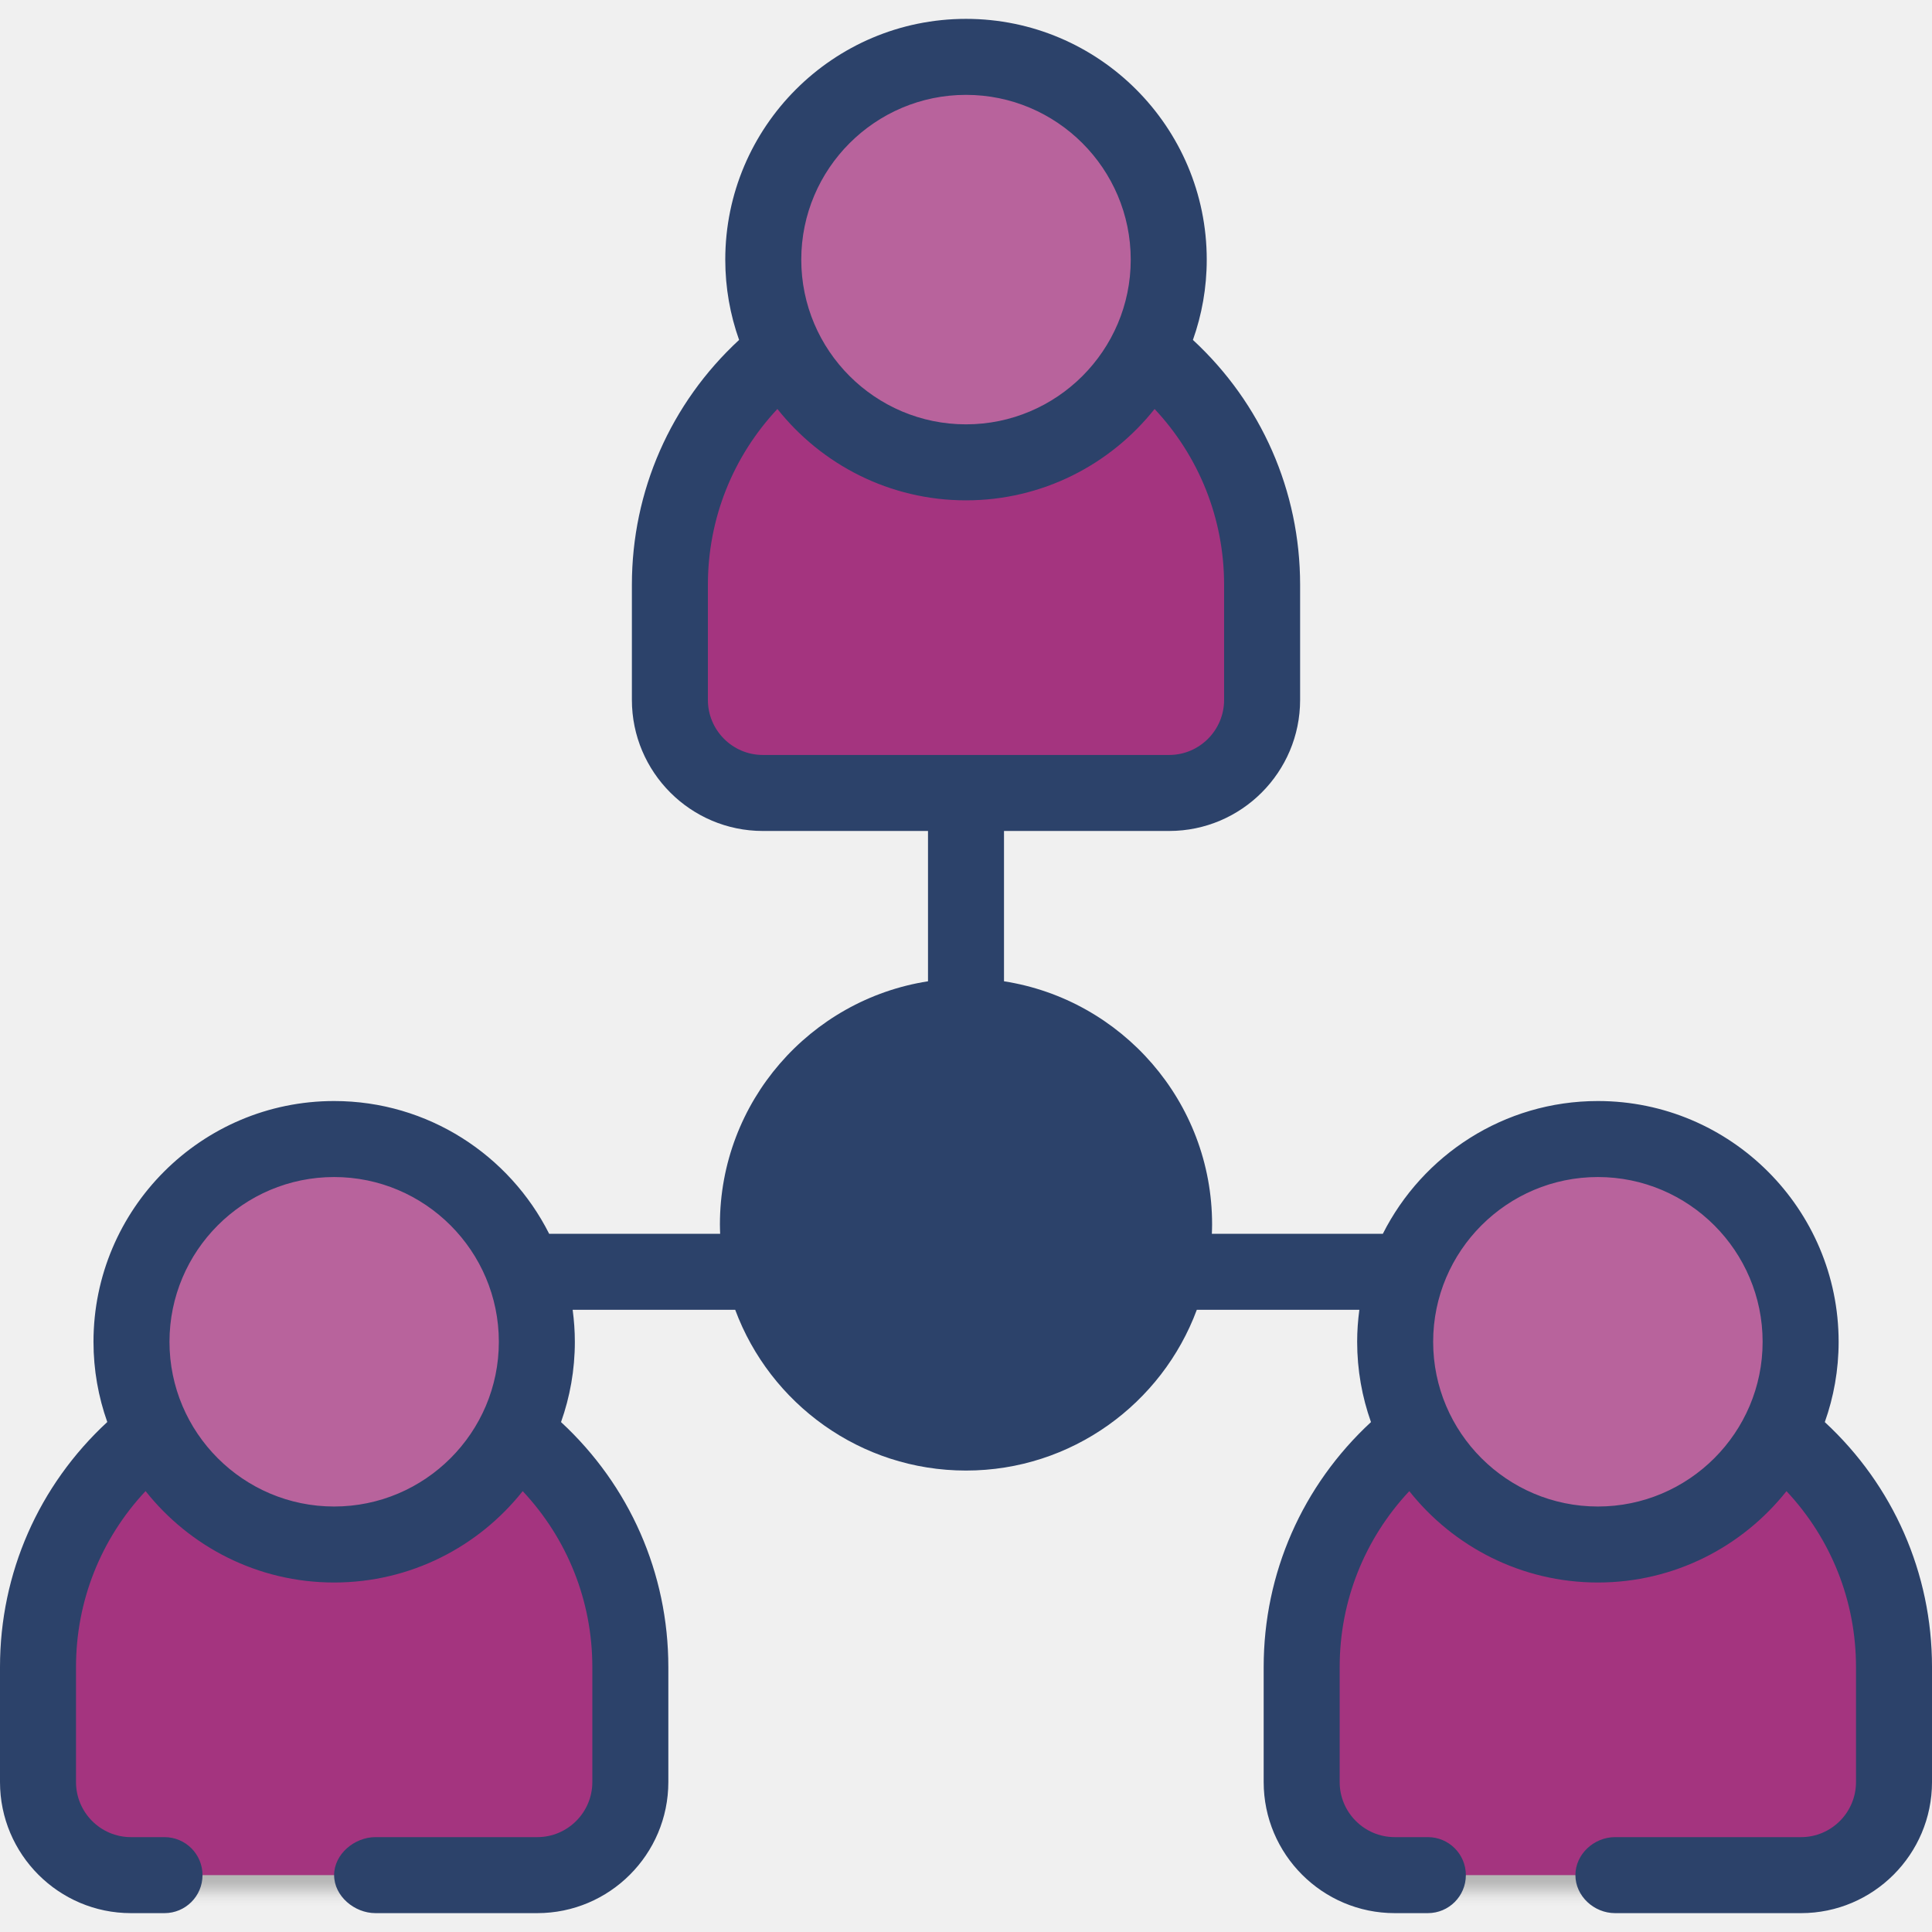
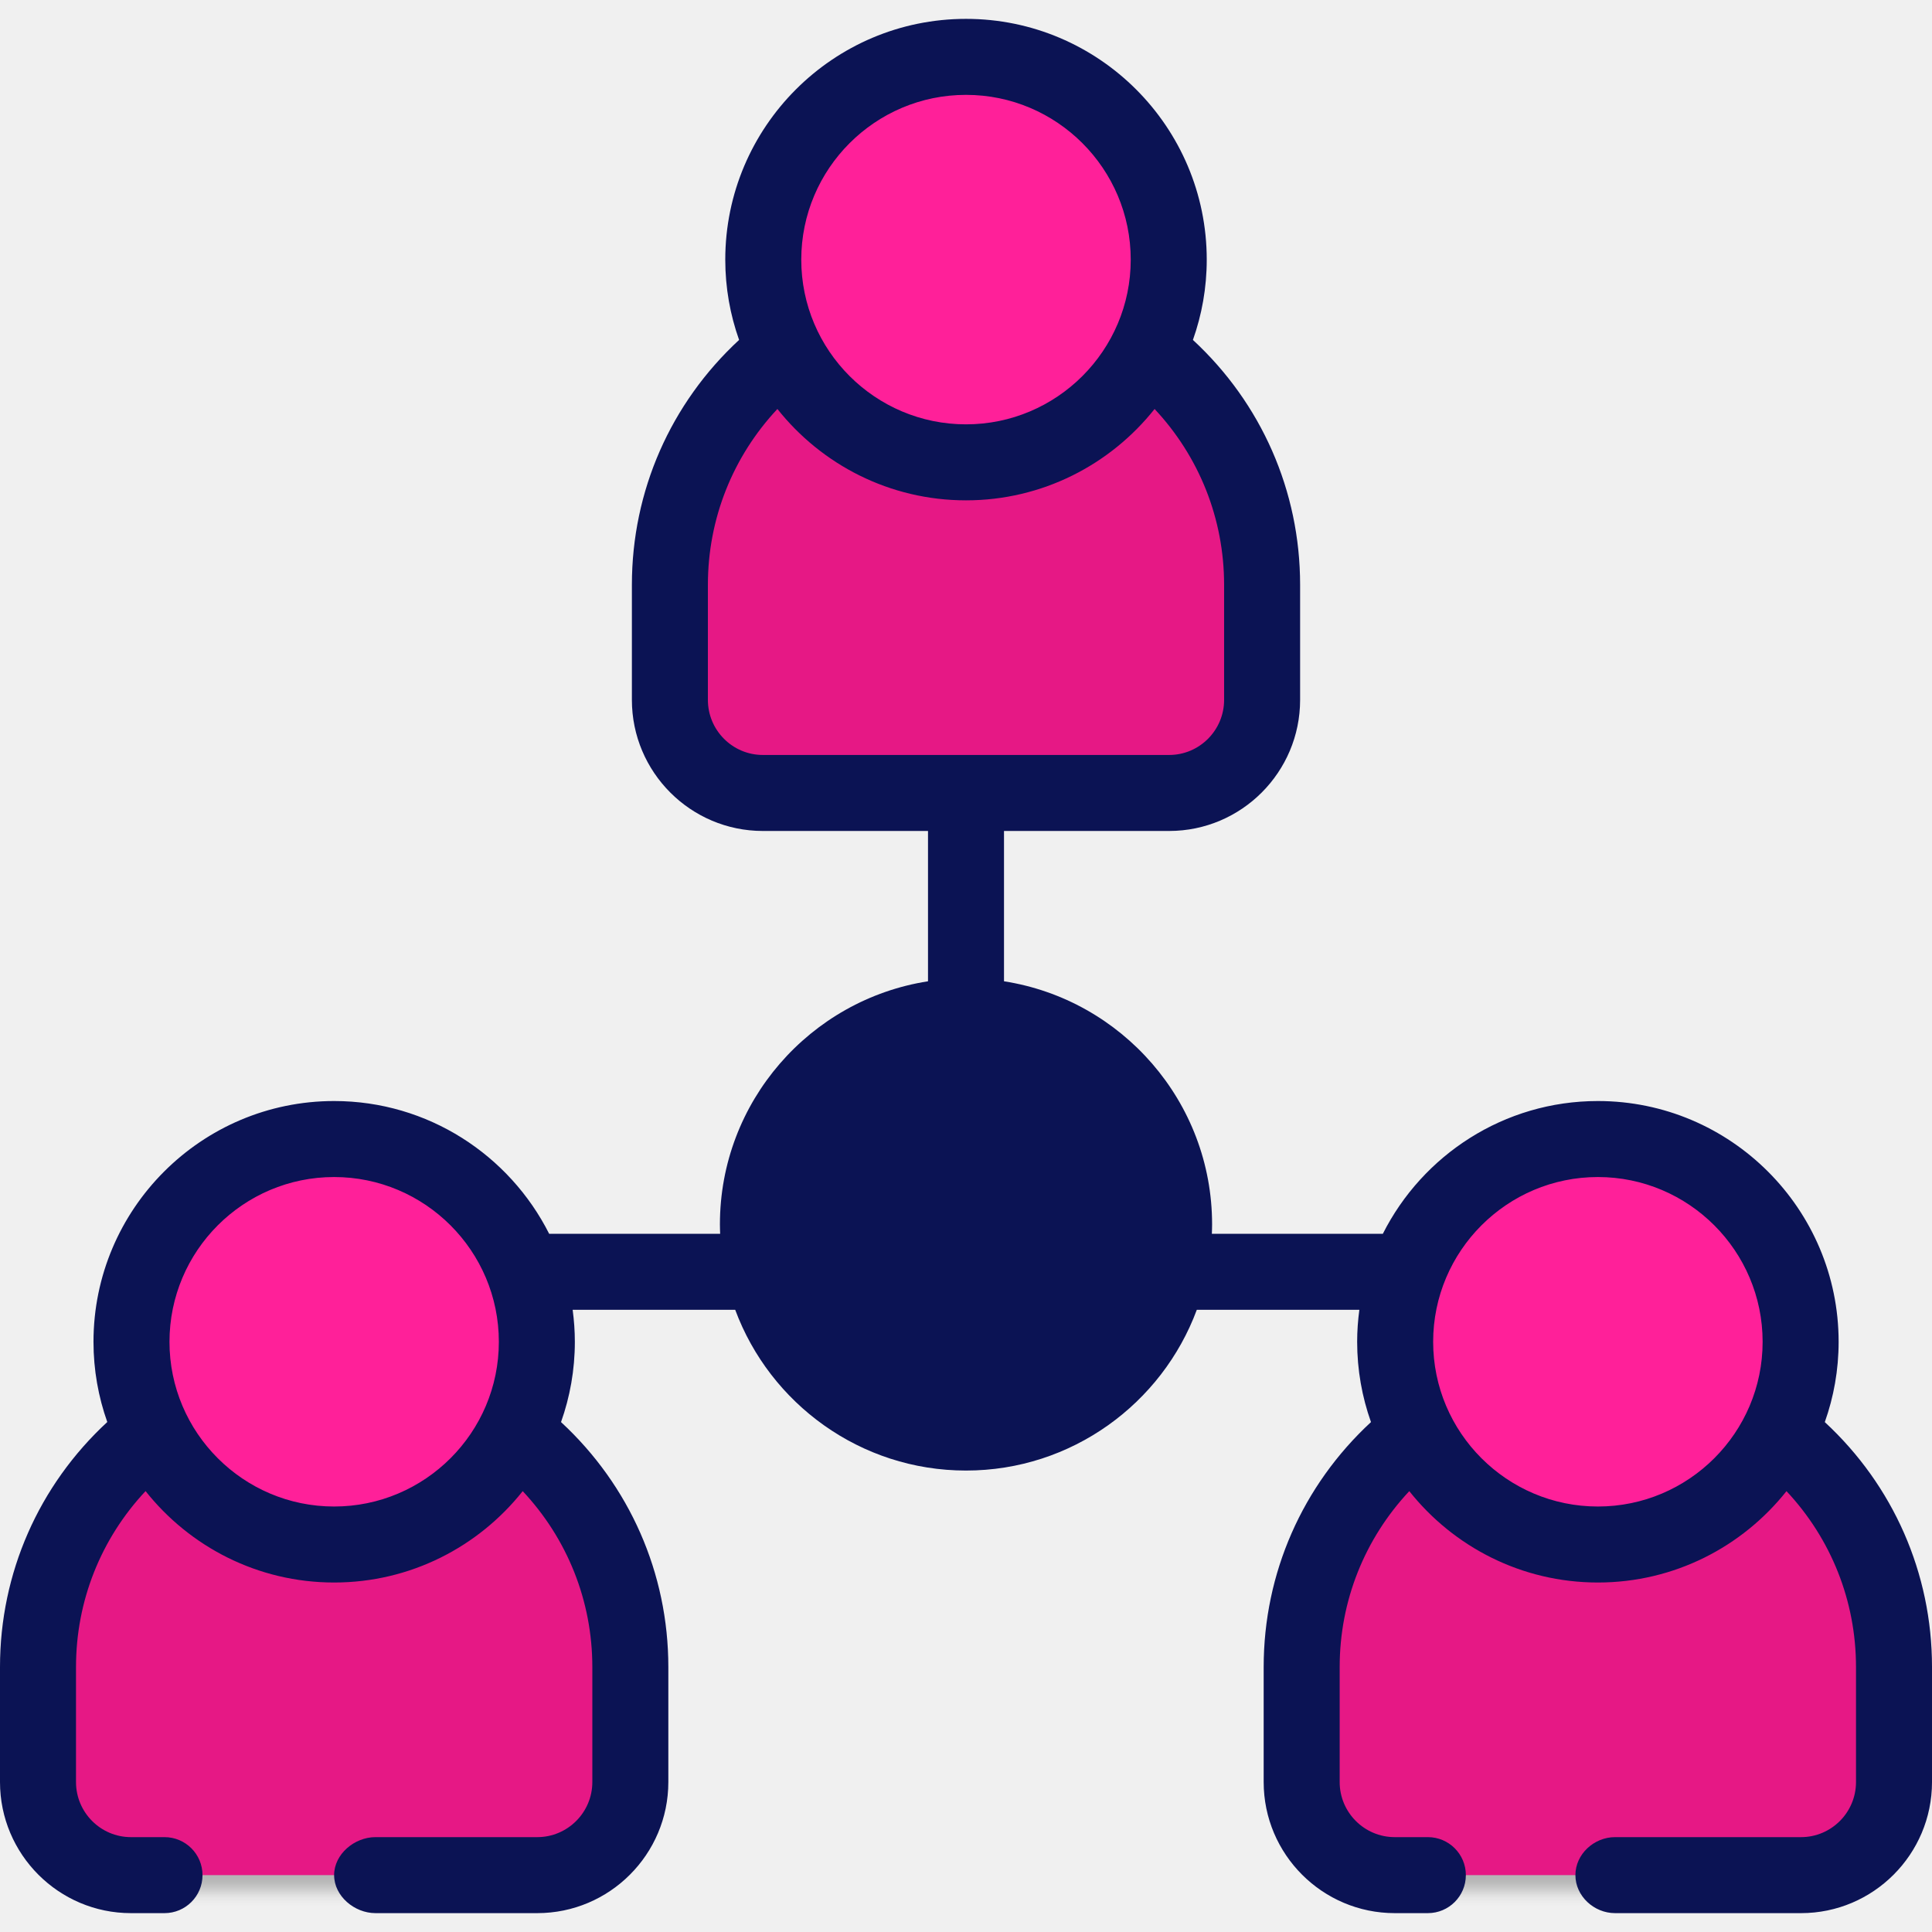
<svg xmlns="http://www.w3.org/2000/svg" width="512" height="512" viewBox="0 0 512 512" fill="none">
  <g clip-path="url(#clip0)">
    <g filter="url(#filter0_d)">
-       <path fill-rule="evenodd" clip-rule="evenodd" d="M256 379.641C282.139 379.641 304.044 361.452 309.697 337.04C310.635 333.004 311.147 328.798 311.147 324.478C311.147 294.04 286.457 269.343 256 269.343C225.544 269.343 200.854 294.04 200.854 324.478C200.854 328.797 201.364 333.003 202.303 337.04C207.957 361.453 229.862 379.641 256 379.641Z" fill="#2C426A" />
-       <path fill-rule="evenodd" clip-rule="evenodd" d="M34.703 496.931H142.382C155.935 496.931 167.044 485.819 167.044 472.262V441.767C167.044 416.643 155.053 394.163 136.53 379.755C127.694 397.289 109.511 409.311 88.543 409.311C67.575 409.311 49.421 397.289 40.555 379.755C22.032 394.163 10.07 416.643 10.07 441.767V472.262C10.071 485.819 21.152 496.931 34.703 496.931Z" fill="#A4347F" />
-       <path fill-rule="evenodd" clip-rule="evenodd" d="M88.543 409.312C109.511 409.312 127.694 397.29 136.53 379.756C140.195 372.509 142.269 364.295 142.269 355.598C142.269 349.062 141.104 342.809 138.974 337.041C131.417 316.493 111.698 301.856 88.544 301.856C58.883 301.856 34.846 325.899 34.846 355.598C34.846 364.295 36.892 372.509 40.557 379.756C49.421 397.29 67.575 409.312 88.543 409.312Z" fill="#B8639C" />
-       <path fill-rule="evenodd" clip-rule="evenodd" d="M309.841 210.144C323.364 210.144 334.417 199.117 334.473 185.618V185.475V154.981V154.782C334.417 129.716 322.455 107.32 303.987 92.968C295.151 110.503 276.968 122.525 256 122.525C235.033 122.525 216.878 110.503 208.013 92.968C189.488 107.377 177.527 129.857 177.527 154.981V185.475C177.527 199.032 188.608 210.144 202.16 210.144H309.841Z" fill="#A4347F" />
-       <path fill-rule="evenodd" clip-rule="evenodd" d="M256 122.525C276.968 122.525 295.151 110.503 303.987 92.968C307.652 85.721 309.727 77.507 309.727 68.811C309.727 39.112 285.662 15.069 256 15.069C232.845 15.069 213.128 29.704 205.571 50.252C203.439 56.022 202.275 62.274 202.275 68.811C202.275 77.507 204.349 85.72 208.014 92.968C216.878 110.503 235.033 122.525 256 122.525V122.525Z" fill="#B8639C" />
-       <path fill-rule="evenodd" clip-rule="evenodd" d="M477.297 496.931H369.618C356.065 496.931 344.956 485.819 344.956 472.262V441.767C344.956 416.643 356.947 394.163 375.47 379.755C384.306 397.289 402.49 409.311 423.458 409.311C444.425 409.311 462.579 397.289 471.445 379.755C489.969 394.163 501.93 416.643 501.93 441.767V472.262C501.929 485.819 490.849 496.931 477.297 496.931V496.931Z" fill="#A4347F" />
-       <path fill-rule="evenodd" clip-rule="evenodd" d="M423.458 409.312C402.49 409.312 384.306 397.29 375.47 379.756C371.805 372.509 369.731 364.295 369.731 355.598C369.731 349.062 370.896 342.809 373.027 337.041C380.584 316.493 400.302 301.856 423.457 301.856C453.118 301.856 477.183 325.899 477.183 355.598C477.183 364.295 475.109 372.509 471.444 379.756C462.579 397.29 444.425 409.312 423.458 409.312V409.312Z" fill="#B8639C" />
+       <path fill-rule="evenodd" clip-rule="evenodd" d="M256 379.641C282.139 379.641 304.044 361.452 309.697 337.04C310.635 333.004 311.147 328.798 311.147 324.478C311.147 294.04 286.457 269.343 256 269.343C225.544 269.343 200.854 294.04 200.854 324.478C200.854 328.797 201.364 333.003 202.303 337.04C207.957 361.453 229.862 379.641 256 379.641Z" fill="#0b1354" />
+       <path fill-rule="evenodd" clip-rule="evenodd" d="M34.703 496.931H142.382C155.935 496.931 167.044 485.819 167.044 472.262V441.767C167.044 416.643 155.053 394.163 136.53 379.755C127.694 397.289 109.511 409.311 88.543 409.311C67.575 409.311 49.421 397.289 40.555 379.755C22.032 394.163 10.07 416.643 10.07 441.767V472.262C10.071 485.819 21.152 496.931 34.703 496.931Z" fill="#e61885" />
+       <path fill-rule="evenodd" clip-rule="evenodd" d="M88.543 409.312C109.511 409.312 127.694 397.29 136.53 379.756C140.195 372.509 142.269 364.295 142.269 355.598C142.269 349.062 141.104 342.809 138.974 337.041C131.417 316.493 111.698 301.856 88.544 301.856C58.883 301.856 34.846 325.899 34.846 355.598C34.846 364.295 36.892 372.509 40.557 379.756C49.421 397.29 67.575 409.312 88.543 409.312Z" fill="#ff2099" />
+       <path fill-rule="evenodd" clip-rule="evenodd" d="M309.841 210.144C323.364 210.144 334.417 199.117 334.473 185.618V185.475V154.981V154.782C334.417 129.716 322.455 107.32 303.987 92.968C295.151 110.503 276.968 122.525 256 122.525C235.033 122.525 216.878 110.503 208.013 92.968C189.488 107.377 177.527 129.857 177.527 154.981V185.475C177.527 199.032 188.608 210.144 202.16 210.144H309.841Z" fill="#e61885" />
+       <path fill-rule="evenodd" clip-rule="evenodd" d="M256 122.525C276.968 122.525 295.151 110.503 303.987 92.968C307.652 85.721 309.727 77.507 309.727 68.811C309.727 39.112 285.662 15.069 256 15.069C232.845 15.069 213.128 29.704 205.571 50.252C203.439 56.022 202.275 62.274 202.275 68.811C202.275 77.507 204.349 85.72 208.014 92.968C216.878 110.503 235.033 122.525 256 122.525V122.525Z" fill="#ff2099" />
+       <path fill-rule="evenodd" clip-rule="evenodd" d="M477.297 496.931H369.618C356.065 496.931 344.956 485.819 344.956 472.262V441.767C344.956 416.643 356.947 394.163 375.47 379.755C384.306 397.289 402.49 409.311 423.458 409.311C444.425 409.311 462.579 397.289 471.445 379.755C489.969 394.163 501.93 416.643 501.93 441.767V472.262C501.929 485.819 490.849 496.931 477.297 496.931V496.931Z" fill="#e61885" />
+       <path fill-rule="evenodd" clip-rule="evenodd" d="M423.458 409.312C402.49 409.312 384.306 397.29 375.47 379.756C371.805 372.509 369.731 364.295 369.731 355.598C369.731 349.062 370.896 342.809 373.027 337.041C380.584 316.493 400.302 301.856 423.457 301.856C453.118 301.856 477.183 325.899 477.183 355.598C477.183 364.295 475.109 372.509 471.444 379.756C462.579 397.29 444.425 409.312 423.458 409.312V409.312Z" fill="#ff2099" />
    </g>
-     <path d="M483.593 376.87C485.956 370.212 487.255 363.055 487.255 355.597C487.255 320.41 458.636 291.784 423.458 291.784C398.568 291.784 376.976 306.124 366.467 326.969H321.155C321.186 326.141 321.218 325.313 321.218 324.478C321.218 291.947 297.267 264.907 266.071 260.052V220.215H309.841C328.976 220.215 344.544 204.631 344.544 185.475V154.981C344.544 130.119 334.28 106.871 316.137 90.084C318.5 83.426 319.799 76.269 319.799 68.812C319.799 33.625 291.18 4.999 256.001 4.999C220.823 4.999 192.204 33.625 192.204 68.812C192.204 76.269 193.502 83.426 195.866 90.083C177.722 106.871 167.458 130.119 167.458 154.981V185.475C167.458 204.631 183.026 220.215 202.162 220.215H245.931V260.052C214.735 264.908 190.785 291.948 190.785 324.478C190.785 325.313 190.817 326.141 190.848 326.969H145.535C135.026 306.124 113.435 291.784 88.545 291.784C53.382 291.784 24.776 320.41 24.776 355.597C24.776 363.047 26.072 370.198 28.43 376.85C10.271 393.639 0 416.895 0 441.767V472.262C0 491.418 15.568 507.002 34.703 507.002H43.596C49.158 507.002 53.667 502.493 53.667 496.931C53.667 491.369 49.158 486.86 43.596 486.86H34.703C26.674 486.86 20.142 480.312 20.142 472.262V441.767C20.142 424.254 26.756 407.772 38.575 395.156C50.266 409.899 68.313 419.382 88.544 419.382C108.778 419.382 126.829 409.903 138.525 395.166C150.354 407.79 156.974 424.268 156.974 441.766V472.261C156.974 480.31 150.429 486.859 142.383 486.859H99.5C93.938 486.859 88.545 491.369 88.545 496.931C88.545 502.493 93.938 507.001 99.5 507.001H142.383C161.535 507.001 177.116 491.417 177.116 472.261V441.766C177.116 416.914 166.842 393.665 148.679 376.868C151.042 370.21 152.341 363.054 152.341 355.596C152.341 352.717 152.131 349.889 151.76 347.11H194.837C204.056 371.956 227.992 389.711 256.001 389.711C284.01 389.711 307.947 371.956 317.166 347.11H360.242C359.871 349.889 359.661 352.718 359.661 355.596C359.661 363.053 360.959 370.21 363.323 376.868C345.161 393.665 334.886 416.915 334.886 441.766V472.261C334.886 491.417 350.467 507.001 369.619 507.001H378.398C383.96 507.001 388.469 502.492 388.469 496.93C388.469 491.368 383.96 486.859 378.398 486.859H369.619C361.573 486.859 355.028 480.311 355.028 472.261V441.766C355.028 424.268 361.648 407.789 373.477 395.166C385.173 409.903 403.224 419.382 423.459 419.382C443.693 419.382 461.743 409.904 473.439 395.168C485.25 407.782 491.86 424.259 491.86 441.766V472.261C491.86 480.31 485.328 486.859 477.299 486.859L428 486.86C422.438 486.86 417.5 491.368 417.5 496.93C417.5 502.492 422.438 507.001 428 507.001H477.299C496.434 507.001 512.002 491.417 512.002 472.261V441.766C512 416.904 501.736 393.656 483.593 376.87ZM256 25.14C280.072 25.14 299.656 44.731 299.656 68.812C299.656 92.876 280.072 112.455 256 112.455C231.929 112.455 212.345 92.877 212.345 68.812C212.345 44.731 231.929 25.14 256 25.14ZM187.598 185.475V154.981C187.598 137.474 194.208 120.998 206.019 108.382C217.715 123.118 235.765 132.596 255.999 132.596C276.233 132.596 294.283 123.118 305.98 108.383C317.791 120.998 324.401 137.475 324.401 154.981V185.475C324.401 193.524 317.869 200.073 309.84 200.073H202.16C194.131 200.073 187.598 193.525 187.598 185.475ZM88.543 399.241C64.487 399.241 44.915 379.662 44.915 355.597C44.915 331.517 64.486 311.926 88.543 311.926C112.614 311.926 132.198 331.517 132.198 355.597C132.198 379.662 112.614 399.241 88.543 399.241ZM256 369.57C231.145 369.57 210.925 349.342 210.925 324.478C210.925 299.629 231.146 279.413 256 279.413C280.855 279.413 301.076 299.629 301.076 324.478C301.076 349.342 280.855 369.57 256 369.57ZM423.458 399.241C399.386 399.241 379.802 379.662 379.802 355.597C379.802 331.517 399.386 311.926 423.458 311.926C447.529 311.926 467.113 331.517 467.113 355.597C467.113 379.662 447.529 399.241 423.458 399.241Z" fill="#2C426A" />
+     <path d="M483.593 376.87C485.956 370.212 487.255 363.055 487.255 355.597C487.255 320.41 458.636 291.784 423.458 291.784C398.568 291.784 376.976 306.124 366.467 326.969H321.155C321.186 326.141 321.218 325.313 321.218 324.478C321.218 291.947 297.267 264.907 266.071 260.052V220.215H309.841C328.976 220.215 344.544 204.631 344.544 185.475V154.981C344.544 130.119 334.28 106.871 316.137 90.084C318.5 83.426 319.799 76.269 319.799 68.812C319.799 33.625 291.18 4.999 256.001 4.999C220.823 4.999 192.204 33.625 192.204 68.812C192.204 76.269 193.502 83.426 195.866 90.083C177.722 106.871 167.458 130.119 167.458 154.981V185.475C167.458 204.631 183.026 220.215 202.162 220.215H245.931V260.052C214.735 264.908 190.785 291.948 190.785 324.478C190.785 325.313 190.817 326.141 190.848 326.969H145.535C135.026 306.124 113.435 291.784 88.545 291.784C53.382 291.784 24.776 320.41 24.776 355.597C24.776 363.047 26.072 370.198 28.43 376.85C10.271 393.639 0 416.895 0 441.767V472.262C0 491.418 15.568 507.002 34.703 507.002H43.596C49.158 507.002 53.667 502.493 53.667 496.931C53.667 491.369 49.158 486.86 43.596 486.86H34.703C26.674 486.86 20.142 480.312 20.142 472.262V441.767C20.142 424.254 26.756 407.772 38.575 395.156C50.266 409.899 68.313 419.382 88.544 419.382C108.778 419.382 126.829 409.903 138.525 395.166C150.354 407.79 156.974 424.268 156.974 441.766V472.261C156.974 480.31 150.429 486.859 142.383 486.859H99.5C93.938 486.859 88.545 491.369 88.545 496.931C88.545 502.493 93.938 507.001 99.5 507.001H142.383C161.535 507.001 177.116 491.417 177.116 472.261V441.766C177.116 416.914 166.842 393.665 148.679 376.868C151.042 370.21 152.341 363.054 152.341 355.596C152.341 352.717 152.131 349.889 151.76 347.11H194.837C204.056 371.956 227.992 389.711 256.001 389.711C284.01 389.711 307.947 371.956 317.166 347.11H360.242C359.871 349.889 359.661 352.718 359.661 355.596C359.661 363.053 360.959 370.21 363.323 376.868C345.161 393.665 334.886 416.915 334.886 441.766V472.261C334.886 491.417 350.467 507.001 369.619 507.001H378.398C383.96 507.001 388.469 502.492 388.469 496.93C388.469 491.368 383.96 486.859 378.398 486.859H369.619C361.573 486.859 355.028 480.311 355.028 472.261V441.766C355.028 424.268 361.648 407.789 373.477 395.166C385.173 409.903 403.224 419.382 423.459 419.382C443.693 419.382 461.743 409.904 473.439 395.168C485.25 407.782 491.86 424.259 491.86 441.766V472.261C491.86 480.31 485.328 486.859 477.299 486.859L428 486.86C422.438 486.86 417.5 491.368 417.5 496.93C417.5 502.492 422.438 507.001 428 507.001H477.299C496.434 507.001 512.002 491.417 512.002 472.261V441.766C512 416.904 501.736 393.656 483.593 376.87ZM256 25.14C280.072 25.14 299.656 44.731 299.656 68.812C299.656 92.876 280.072 112.455 256 112.455C231.929 112.455 212.345 92.877 212.345 68.812C212.345 44.731 231.929 25.14 256 25.14ZM187.598 185.475V154.981C187.598 137.474 194.208 120.998 206.019 108.382C217.715 123.118 235.765 132.596 255.999 132.596C276.233 132.596 294.283 123.118 305.98 108.383C317.791 120.998 324.401 137.475 324.401 154.981V185.475C324.401 193.524 317.869 200.073 309.84 200.073H202.16C194.131 200.073 187.598 193.525 187.598 185.475ZM88.543 399.241C64.487 399.241 44.915 379.662 44.915 355.597C44.915 331.517 64.486 311.926 88.543 311.926C112.614 311.926 132.198 331.517 132.198 355.597C132.198 379.662 112.614 399.241 88.543 399.241ZM256 369.57C231.145 369.57 210.925 349.342 210.925 324.478C210.925 299.629 231.146 279.413 256 279.413C280.855 279.413 301.076 299.629 301.076 324.478C301.076 349.342 280.855 369.57 256 369.57ZM423.458 399.241C399.386 399.241 379.802 379.662 379.802 355.597C379.802 331.517 399.386 311.926 423.458 311.926C447.529 311.926 467.113 331.517 467.113 355.597C467.113 379.662 447.529 399.241 423.458 399.241Z" fill="#0b1354" />
  </g>
  <defs>
    <filter id="filter0_d" x="6.07" y="15.069" width="499.86" height="489.862" filterUnits="userSpaceOnUse" color-interpolation-filters="sRGB">
      <feFlood flood-opacity="0" result="BackgroundImageFix" />
      <feColorMatrix in="SourceAlpha" type="matrix" values="0 0 0 0 0 0 0 0 0 0 0 0 0 0 0 0 0 0 127 0" />
      <feOffset dy="4" />
      <feGaussianBlur stdDeviation="2" />
      <feColorMatrix type="matrix" values="0 0 0 0 0 0 0 0 0 0 0 0 0 0 0 0 0 0 0.25 0" />
      <feBlend mode="normal" in2="BackgroundImageFix" result="effect1_dropShadow" />
      <feBlend mode="normal" in="SourceGraphic" in2="effect1_dropShadow" result="shape" />
    </filter>
    <clipPath id="clip0">
      <rect width="512" height="512" fill="white" />
    </clipPath>
  </defs>
</svg>
